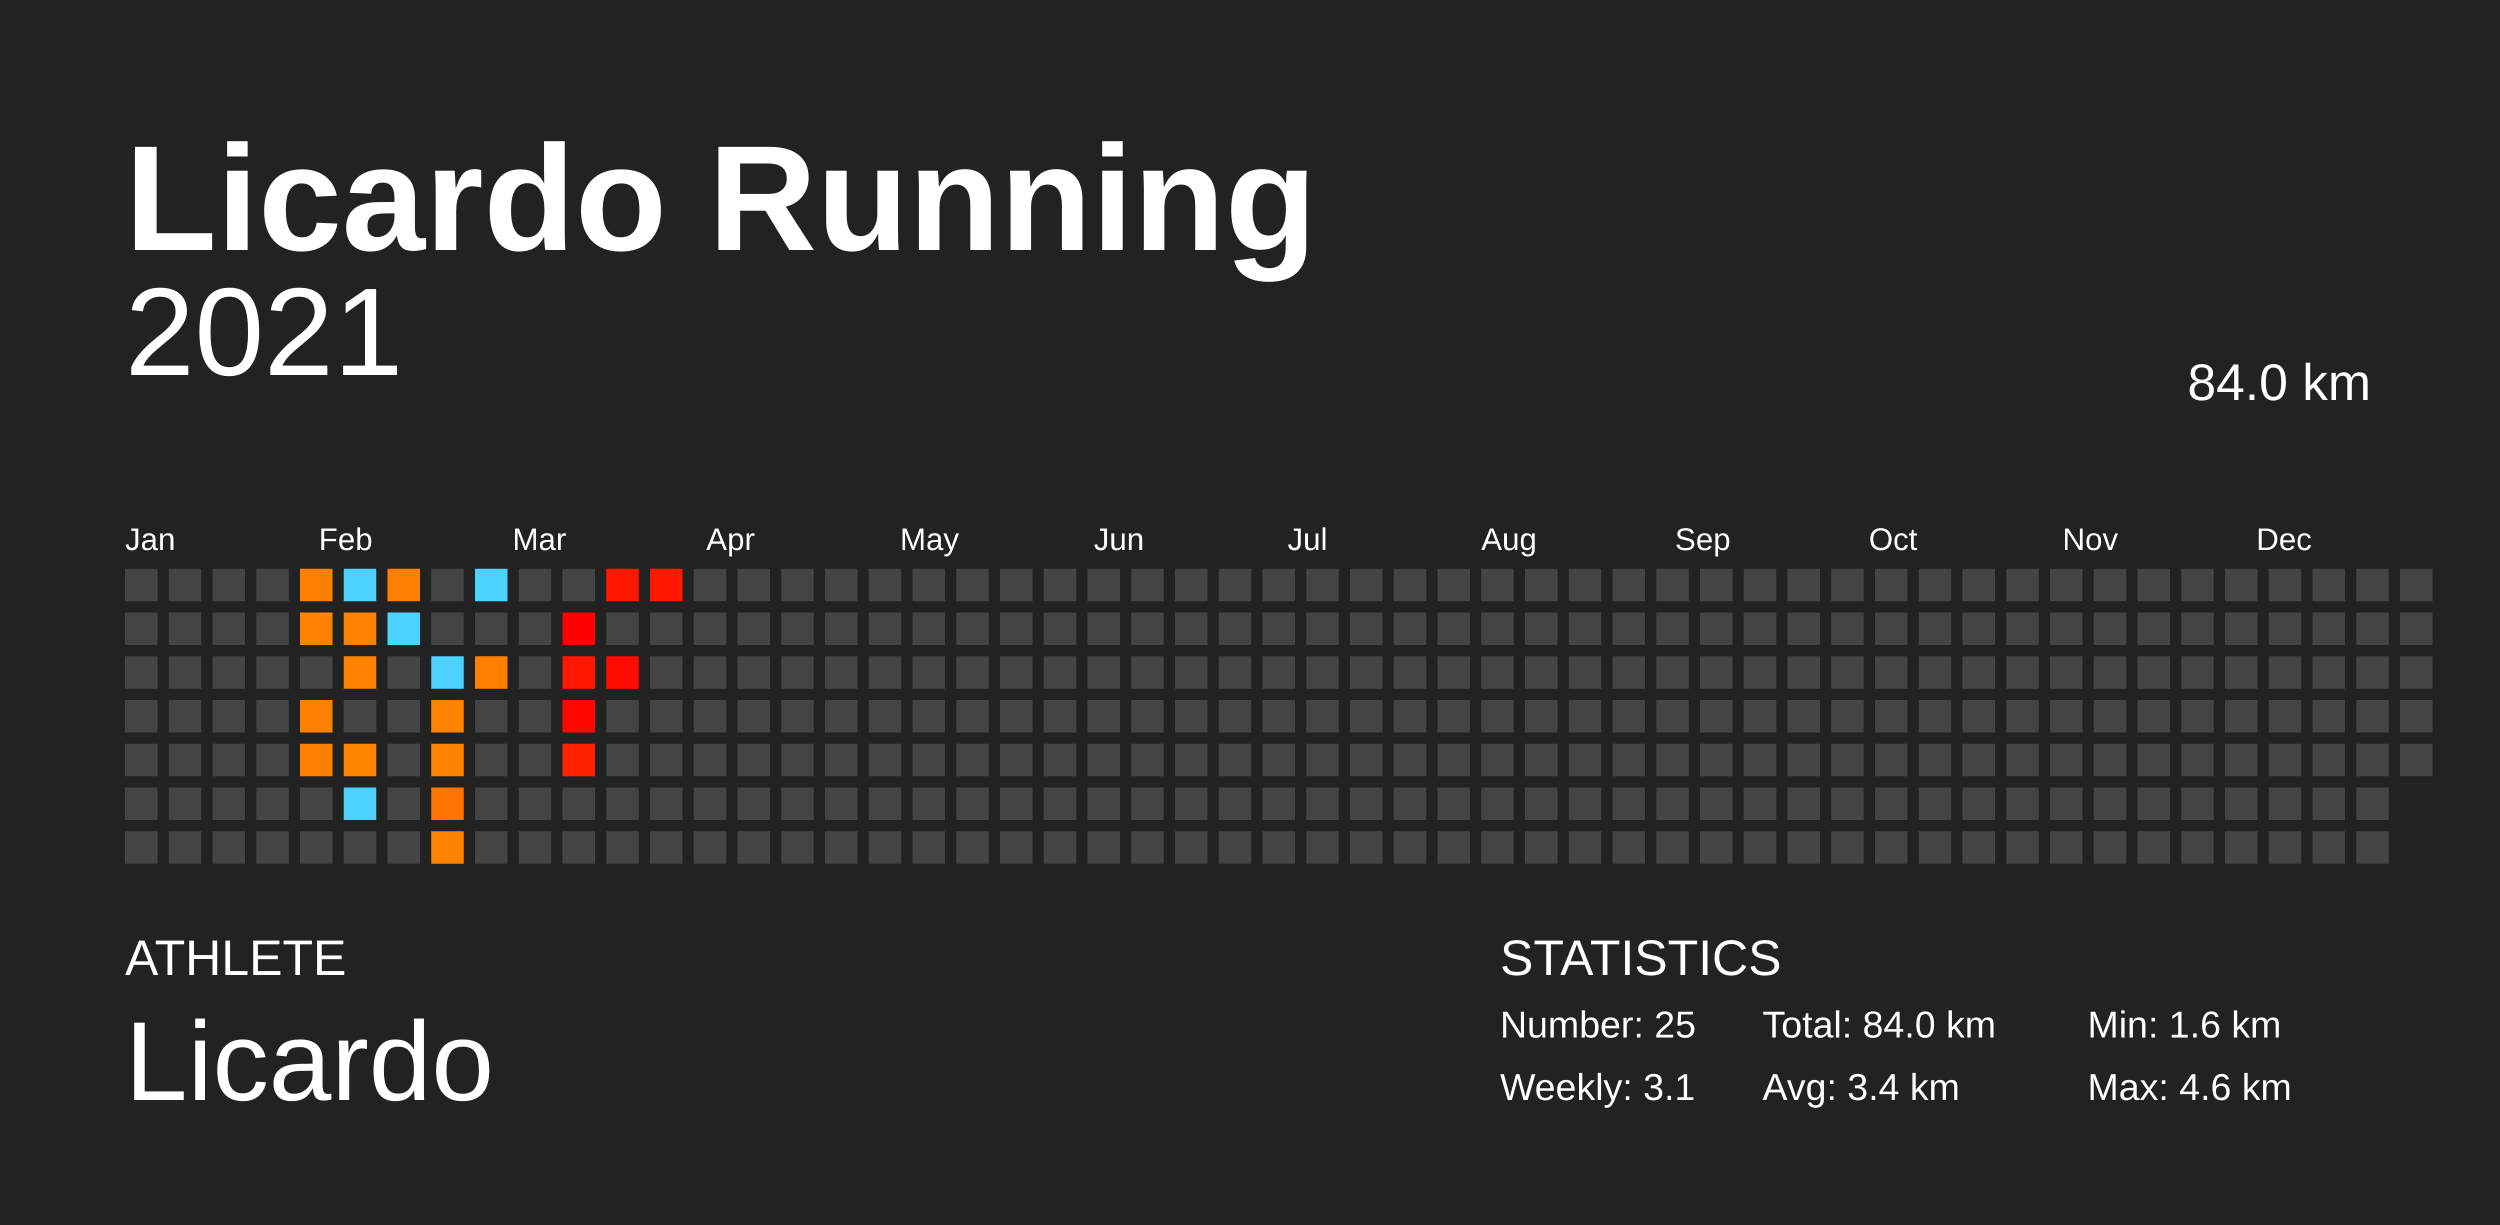
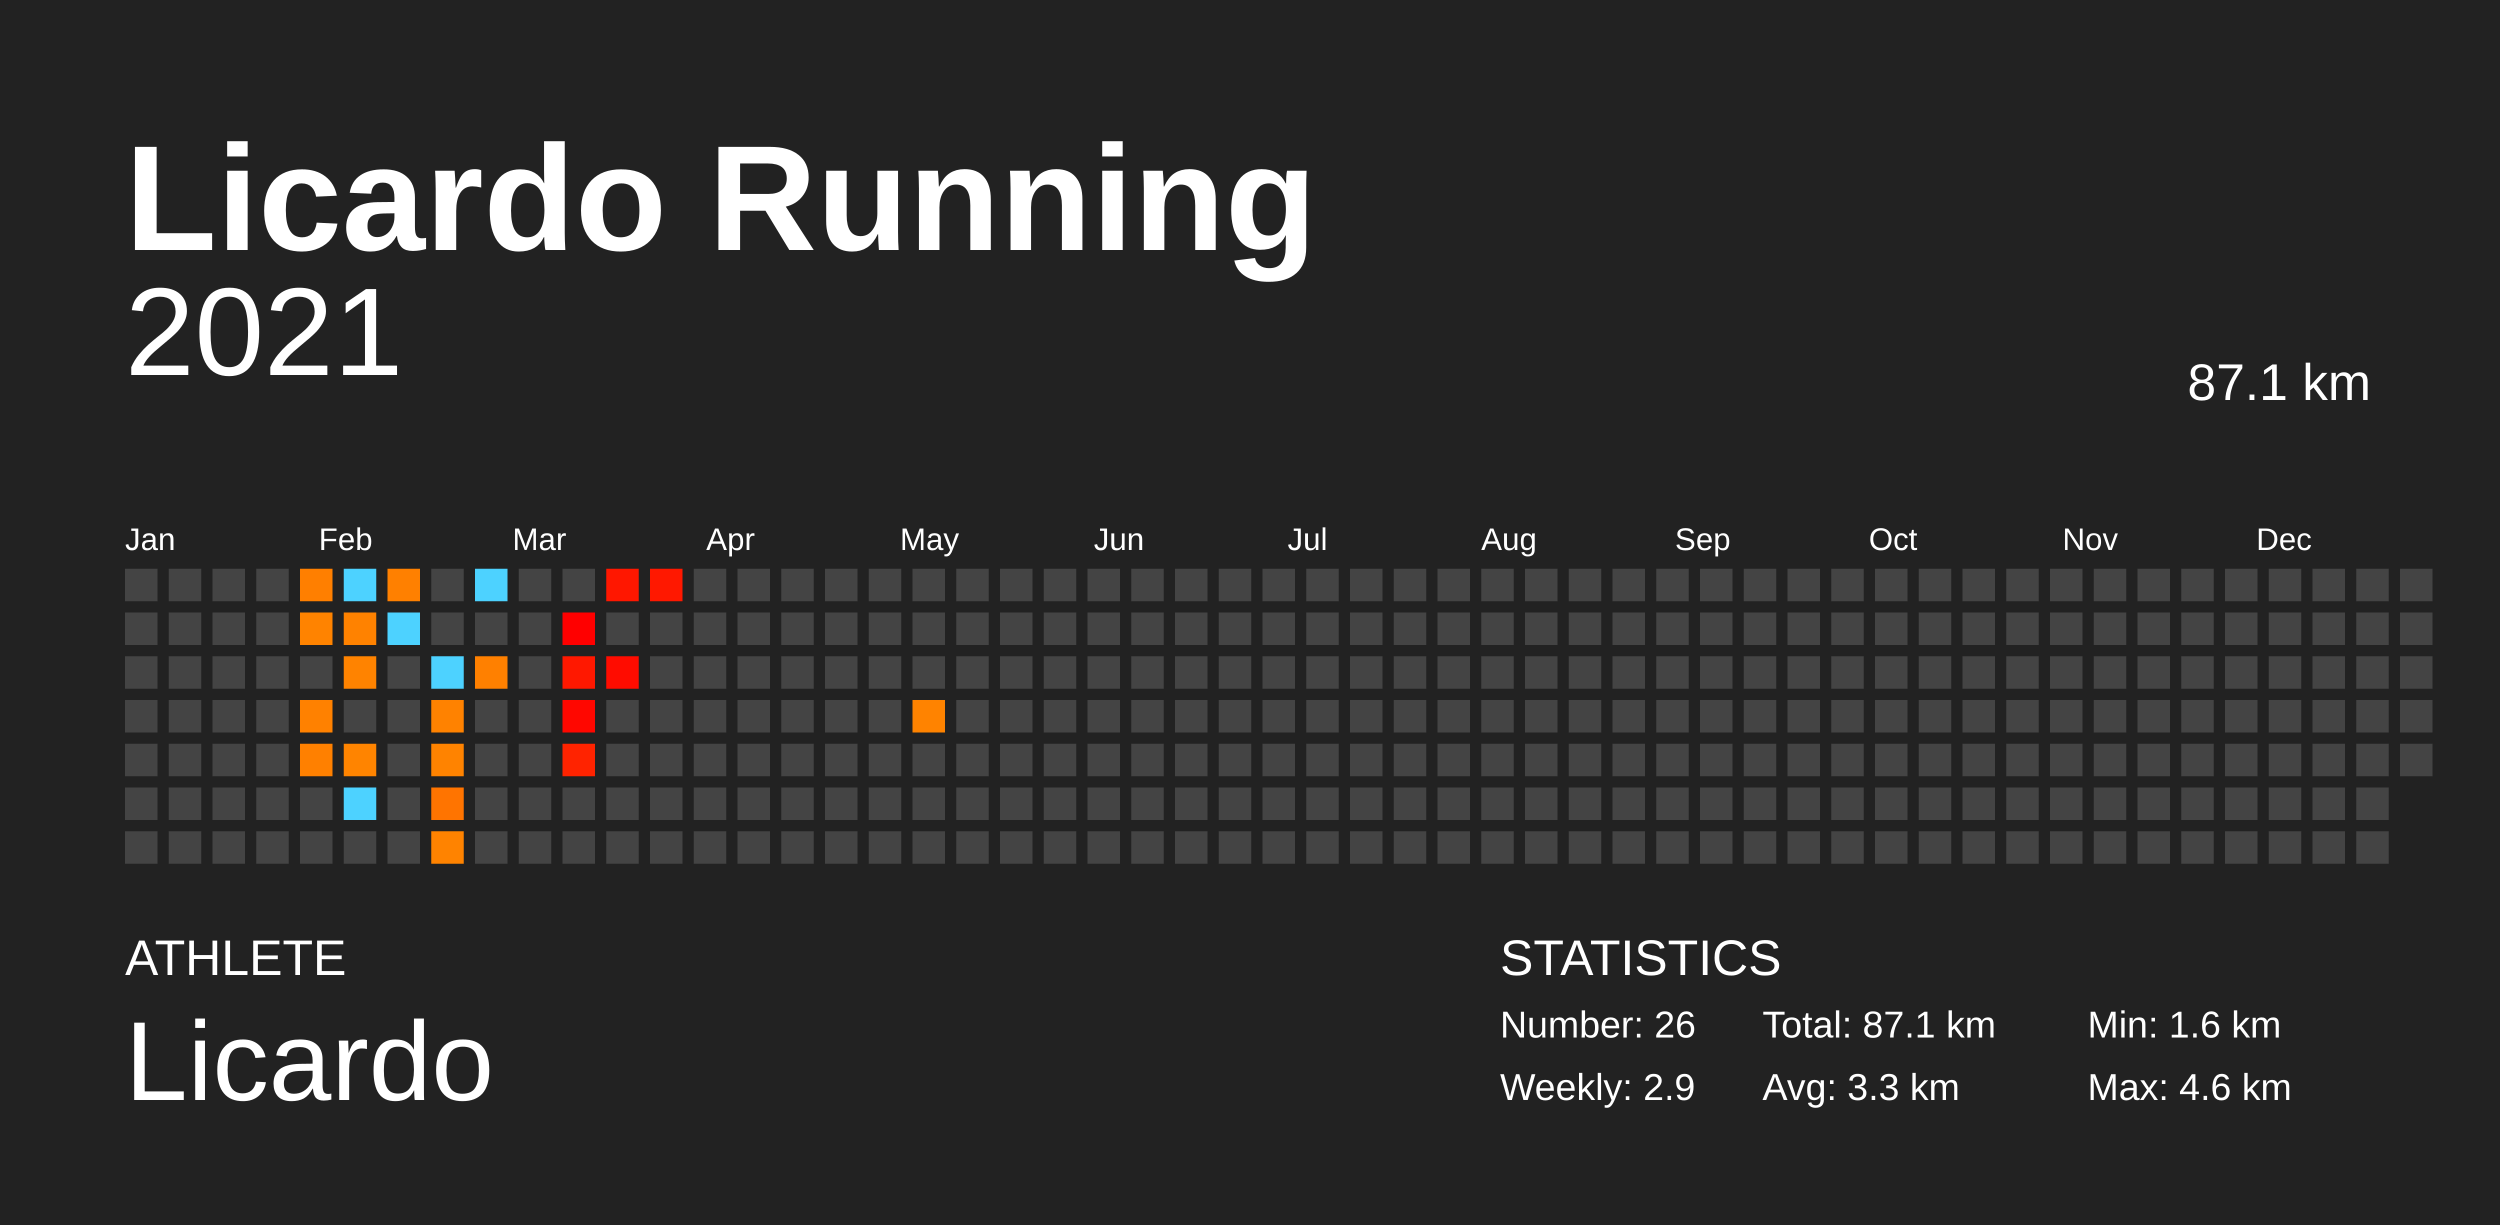
<svg xmlns="http://www.w3.org/2000/svg" baseProfile="full" height="98mm" version="1.1" viewBox="0,0,200,98" width="200mm">
  <defs />
  <rect fill="#222222" height="98" width="200" x="0" y="0" />
  <text fill="#FFFFFF" style="font-size:12px; font-family:Arial; font-weight:bold;" x="10" y="20">Licardo Running</text>
  <text fill="#FFFFFF" style="font-size:4px; font-family:Arial" x="10" y="78">ATHLETE</text>
  <text fill="#FFFFFF" style="font-size:9px; font-family:Arial" x="10" y="88">Licardo</text>
  <text fill="#FFFFFF" style="font-size:4px; font-family:Arial" x="120" y="78">STATISTICS</text>
-   <text fill="#FFFFFF" style="font-size:3px; font-family:Arial" x="120" y="83">Number: 25</text>
-   <text fill="#FFFFFF" style="font-size:3px; font-family:Arial" x="120" y="88">Weekly: 3.1</text>
-   <text fill="#FFFFFF" style="font-size:3px; font-family:Arial" x="141" y="83">Total: 84.0 km</text>
-   <text fill="#FFFFFF" style="font-size:3px; font-family:Arial" x="141" y="88">Avg: 3.4 km</text>
+   <text fill="#FFFFFF" style="font-size:3px; font-family:Arial" x="120" y="83">Number: 26</text>
+   <text fill="#FFFFFF" style="font-size:3px; font-family:Arial" x="120" y="88">Weekly: 2.9</text>
+   <text fill="#FFFFFF" style="font-size:3px; font-family:Arial" x="141" y="83">Total: 87.1 km</text>
+   <text fill="#FFFFFF" style="font-size:3px; font-family:Arial" x="141" y="88">Avg: 3.3 km</text>
  <text fill="#FFFFFF" style="font-size:3px; font-family:Arial" x="167" y="83">Min: 1.6 km</text>
  <text fill="#FFFFFF" style="font-size:3px; font-family:Arial" x="167" y="88">Max: 4.6 km</text>
  <text alignment-baseline="hanging" fill="#FFFFFF" style="font-size:10.0px; font-family:Arial;" x="10" y="30">2021</text>
-   <text alignment-baseline="hanging" fill="#FFFFFF" style="font-size:4.125px; font-family:Arial;" x="175" y="32">84.0 km</text>
+   <text alignment-baseline="hanging" fill="#FFFFFF" style="font-size:4.125px; font-family:Arial;" x="175" y="32">87.1 km</text>
  <text fill="#FFFFFF" style="font-size:2.5px; font-family:Arial" x="10.0" y="44">Jan</text>
  <text fill="#FFFFFF" style="font-size:2.5px; font-family:Arial" x="25.5" y="44">Feb</text>
  <text fill="#FFFFFF" style="font-size:2.5px; font-family:Arial" x="41.0" y="44">Mar</text>
  <text fill="#FFFFFF" style="font-size:2.5px; font-family:Arial" x="56.5" y="44">Apr</text>
  <text fill="#FFFFFF" style="font-size:2.5px; font-family:Arial" x="72.0" y="44">May</text>
  <text fill="#FFFFFF" style="font-size:2.5px; font-family:Arial" x="87.5" y="44">Jun</text>
  <text fill="#FFFFFF" style="font-size:2.5px; font-family:Arial" x="103.0" y="44">Jul</text>
  <text fill="#FFFFFF" style="font-size:2.5px; font-family:Arial" x="118.5" y="44">Aug</text>
  <text fill="#FFFFFF" style="font-size:2.5px; font-family:Arial" x="134.0" y="44">Sep</text>
  <text fill="#FFFFFF" style="font-size:2.5px; font-family:Arial" x="149.5" y="44">Oct</text>
  <text fill="#FFFFFF" style="font-size:2.5px; font-family:Arial" x="165.0" y="44">Nov</text>
  <text fill="#FFFFFF" style="font-size:2.5px; font-family:Arial" x="180.5" y="44">Dec</text>
  <rect fill="#444444" height="2.6" width="2.6" x="10.0" y="45.5" />
  <rect fill="#444444" height="2.6" width="2.6" x="10.0" y="49.0" />
  <rect fill="#444444" height="2.6" width="2.6" x="10.0" y="52.5" />
  <rect fill="#444444" height="2.6" width="2.6" x="10.0" y="56.0" />
  <rect fill="#444444" height="2.6" width="2.6" x="10.0" y="59.5" />
  <rect fill="#444444" height="2.6" width="2.6" x="10.0" y="63.0" />
  <rect fill="#444444" height="2.6" width="2.6" x="10.0" y="66.5" />
  <rect fill="#444444" height="2.6" width="2.6" x="13.5" y="45.5" />
  <rect fill="#444444" height="2.6" width="2.6" x="13.5" y="49.0" />
  <rect fill="#444444" height="2.6" width="2.6" x="13.5" y="52.5" />
  <rect fill="#444444" height="2.6" width="2.6" x="13.5" y="56.0" />
  <rect fill="#444444" height="2.6" width="2.6" x="13.5" y="59.5" />
  <rect fill="#444444" height="2.6" width="2.6" x="13.5" y="63.0" />
  <rect fill="#444444" height="2.6" width="2.6" x="13.5" y="66.5" />
  <rect fill="#444444" height="2.6" width="2.6" x="17.0" y="45.5" />
  <rect fill="#444444" height="2.6" width="2.6" x="17.0" y="49.0" />
  <rect fill="#444444" height="2.6" width="2.6" x="17.0" y="52.5" />
  <rect fill="#444444" height="2.6" width="2.6" x="17.0" y="56.0" />
  <rect fill="#444444" height="2.6" width="2.6" x="17.0" y="59.5" />
  <rect fill="#444444" height="2.6" width="2.6" x="17.0" y="63.0" />
  <rect fill="#444444" height="2.6" width="2.6" x="17.0" y="66.5" />
  <rect fill="#444444" height="2.6" width="2.6" x="20.5" y="45.5" />
  <rect fill="#444444" height="2.6" width="2.6" x="20.5" y="49.0" />
  <rect fill="#444444" height="2.6" width="2.6" x="20.5" y="52.5" />
  <rect fill="#444444" height="2.6" width="2.6" x="20.5" y="56.0" />
  <rect fill="#444444" height="2.6" width="2.6" x="20.5" y="59.5" />
  <rect fill="#444444" height="2.6" width="2.6" x="20.5" y="63.0" />
  <rect fill="#444444" height="2.6" width="2.6" x="20.5" y="66.5" />
  <rect fill="#ff7f00" height="2.6" width="2.6" x="24.0" y="45.5" />
  <rect fill="#ff8300" height="2.6" width="2.6" x="24.0" y="49.0" />
  <rect fill="#444444" height="2.6" width="2.6" x="24.0" y="52.5" />
  <rect fill="#ff8100" height="2.6" width="2.6" x="24.0" y="56.0" />
  <rect fill="#ff8000" height="2.6" width="2.6" x="24.0" y="59.5" />
  <rect fill="#444444" height="2.6" width="2.6" x="24.0" y="63.0" />
  <rect fill="#444444" height="2.6" width="2.6" x="24.0" y="66.5" />
  <rect fill="#4dd2ff" height="2.6" width="2.6" x="27.5" y="45.5" />
  <rect fill="#ff8200" height="2.6" width="2.6" x="27.5" y="49.0" />
  <rect fill="#ff8300" height="2.6" width="2.6" x="27.5" y="52.5" />
  <rect fill="#444444" height="2.6" width="2.6" x="27.5" y="56.0" />
  <rect fill="#ff8400" height="2.6" width="2.6" x="27.5" y="59.5" />
  <rect fill="#4dd2ff" height="2.6" width="2.6" x="27.5" y="63.0" />
  <rect fill="#444444" height="2.6" width="2.6" x="27.5" y="66.5" />
  <rect fill="#ff8000" height="2.6" width="2.6" x="31.0" y="45.5" />
  <rect fill="#4dd2ff" height="2.6" width="2.6" x="31.0" y="49.0" />
  <rect fill="#444444" height="2.6" width="2.6" x="31.0" y="52.5" />
  <rect fill="#444444" height="2.6" width="2.6" x="31.0" y="56.0" />
  <rect fill="#444444" height="2.6" width="2.6" x="31.0" y="59.5" />
  <rect fill="#444444" height="2.6" width="2.6" x="31.0" y="63.0" />
  <rect fill="#444444" height="2.6" width="2.6" x="31.0" y="66.5" />
  <rect fill="#444444" height="2.6" width="2.6" x="34.5" y="45.5" />
  <rect fill="#444444" height="2.6" width="2.6" x="34.5" y="49.0" />
  <rect fill="#4dd2ff" height="2.6" width="2.6" x="34.5" y="52.5" />
  <rect fill="#ff8200" height="2.6" width="2.6" x="34.5" y="56.0" />
  <rect fill="#ff8300" height="2.6" width="2.6" x="34.5" y="59.5" />
  <rect fill="#ff7400" height="2.6" width="2.6" x="34.5" y="63.0" />
  <rect fill="#ff8300" height="2.6" width="2.6" x="34.5" y="66.5" />
  <rect fill="#4dd2ff" height="2.6" width="2.6" x="38.0" y="45.5" />
  <rect fill="#444444" height="2.6" width="2.6" x="38.0" y="49.0" />
  <rect fill="#ff8000" height="2.6" width="2.6" x="38.0" y="52.5" />
  <rect fill="#444444" height="2.6" width="2.6" x="38.0" y="56.0" />
  <rect fill="#444444" height="2.6" width="2.6" x="38.0" y="59.5" />
  <rect fill="#444444" height="2.6" width="2.6" x="38.0" y="63.0" />
  <rect fill="#444444" height="2.6" width="2.6" x="38.0" y="66.5" />
  <rect fill="#444444" height="2.6" width="2.6" x="41.5" y="45.5" />
  <rect fill="#444444" height="2.6" width="2.6" x="41.5" y="49.0" />
  <rect fill="#444444" height="2.6" width="2.6" x="41.5" y="52.5" />
  <rect fill="#444444" height="2.6" width="2.6" x="41.5" y="56.0" />
  <rect fill="#444444" height="2.6" width="2.6" x="41.5" y="59.5" />
  <rect fill="#444444" height="2.6" width="2.6" x="41.5" y="63.0" />
  <rect fill="#444444" height="2.6" width="2.6" x="41.5" y="66.5" />
  <rect fill="#444444" height="2.6" width="2.6" x="45.0" y="45.5" />
  <rect fill="#ff0000" height="2.6" width="2.6" x="45.0" y="49.0" />
  <rect fill="#ff1800" height="2.6" width="2.6" x="45.0" y="52.5" />
  <rect fill="#ff0700" height="2.6" width="2.6" x="45.0" y="56.0" />
  <rect fill="#ff2300" height="2.6" width="2.6" x="45.0" y="59.5" />
  <rect fill="#444444" height="2.6" width="2.6" x="45.0" y="63.0" />
  <rect fill="#444444" height="2.6" width="2.6" x="45.0" y="66.5" />
  <rect fill="#ff1700" height="2.6" width="2.6" x="48.5" y="45.5" />
  <rect fill="#444444" height="2.6" width="2.6" x="48.5" y="49.0" />
  <rect fill="#ff0c00" height="2.6" width="2.6" x="48.5" y="52.5" />
  <rect fill="#444444" height="2.6" width="2.6" x="48.5" y="56.0" />
  <rect fill="#444444" height="2.6" width="2.6" x="48.5" y="59.5" />
  <rect fill="#444444" height="2.6" width="2.6" x="48.5" y="63.0" />
  <rect fill="#444444" height="2.6" width="2.6" x="48.5" y="66.5" />
  <rect fill="#ff1800" height="2.6" width="2.6" x="52.0" y="45.5" />
  <rect fill="#444444" height="2.6" width="2.6" x="52.0" y="49.0" />
  <rect fill="#444444" height="2.6" width="2.6" x="52.0" y="52.5" />
  <rect fill="#444444" height="2.6" width="2.6" x="52.0" y="56.0" />
  <rect fill="#444444" height="2.6" width="2.6" x="52.0" y="59.5" />
  <rect fill="#444444" height="2.6" width="2.6" x="52.0" y="63.0" />
  <rect fill="#444444" height="2.6" width="2.6" x="52.0" y="66.5" />
  <rect fill="#444444" height="2.6" width="2.6" x="55.5" y="45.5" />
  <rect fill="#444444" height="2.6" width="2.6" x="55.5" y="49.0" />
  <rect fill="#444444" height="2.6" width="2.6" x="55.5" y="52.5" />
  <rect fill="#444444" height="2.6" width="2.6" x="55.5" y="56.0" />
  <rect fill="#444444" height="2.6" width="2.6" x="55.5" y="59.5" />
  <rect fill="#444444" height="2.6" width="2.6" x="55.5" y="63.0" />
  <rect fill="#444444" height="2.6" width="2.6" x="55.5" y="66.5" />
  <rect fill="#444444" height="2.6" width="2.6" x="59.0" y="45.5" />
  <rect fill="#444444" height="2.6" width="2.6" x="59.0" y="49.0" />
  <rect fill="#444444" height="2.6" width="2.6" x="59.0" y="52.5" />
  <rect fill="#444444" height="2.6" width="2.6" x="59.0" y="56.0" />
  <rect fill="#444444" height="2.6" width="2.6" x="59.0" y="59.5" />
  <rect fill="#444444" height="2.6" width="2.6" x="59.0" y="63.0" />
  <rect fill="#444444" height="2.6" width="2.6" x="59.0" y="66.5" />
  <rect fill="#444444" height="2.6" width="2.6" x="62.5" y="45.5" />
  <rect fill="#444444" height="2.6" width="2.6" x="62.5" y="49.0" />
  <rect fill="#444444" height="2.6" width="2.6" x="62.5" y="52.5" />
  <rect fill="#444444" height="2.6" width="2.6" x="62.5" y="56.0" />
  <rect fill="#444444" height="2.6" width="2.6" x="62.5" y="59.5" />
  <rect fill="#444444" height="2.6" width="2.6" x="62.5" y="63.0" />
  <rect fill="#444444" height="2.6" width="2.6" x="62.5" y="66.5" />
  <rect fill="#444444" height="2.6" width="2.6" x="66.0" y="45.5" />
  <rect fill="#444444" height="2.6" width="2.6" x="66.0" y="49.0" />
  <rect fill="#444444" height="2.6" width="2.6" x="66.0" y="52.5" />
  <rect fill="#444444" height="2.6" width="2.6" x="66.0" y="56.0" />
  <rect fill="#444444" height="2.6" width="2.6" x="66.0" y="59.5" />
  <rect fill="#444444" height="2.6" width="2.6" x="66.0" y="63.0" />
  <rect fill="#444444" height="2.6" width="2.6" x="66.0" y="66.5" />
  <rect fill="#444444" height="2.6" width="2.6" x="69.5" y="45.5" />
  <rect fill="#444444" height="2.6" width="2.6" x="69.5" y="49.0" />
  <rect fill="#444444" height="2.6" width="2.6" x="69.5" y="52.5" />
  <rect fill="#444444" height="2.6" width="2.6" x="69.5" y="56.0" />
  <rect fill="#444444" height="2.6" width="2.6" x="69.5" y="59.5" />
  <rect fill="#444444" height="2.6" width="2.6" x="69.5" y="63.0" />
  <rect fill="#444444" height="2.6" width="2.6" x="69.5" y="66.5" />
  <rect fill="#444444" height="2.6" width="2.6" x="73.0" y="45.5" />
  <rect fill="#444444" height="2.6" width="2.6" x="73.0" y="49.0" />
  <rect fill="#444444" height="2.6" width="2.6" x="73.0" y="52.5" />
-   <rect fill="#444444" height="2.6" width="2.6" x="73.0" y="56.0" />
+   <rect fill="#ff8300" height="2.6" width="2.6" x="73.0" y="56.0" />
  <rect fill="#444444" height="2.6" width="2.6" x="73.0" y="59.5" />
  <rect fill="#444444" height="2.6" width="2.6" x="73.0" y="63.0" />
  <rect fill="#444444" height="2.6" width="2.6" x="73.0" y="66.5" />
  <rect fill="#444444" height="2.6" width="2.6" x="76.5" y="45.5" />
  <rect fill="#444444" height="2.6" width="2.6" x="76.5" y="49.0" />
  <rect fill="#444444" height="2.6" width="2.6" x="76.5" y="52.5" />
  <rect fill="#444444" height="2.6" width="2.6" x="76.5" y="56.0" />
  <rect fill="#444444" height="2.6" width="2.6" x="76.5" y="59.5" />
  <rect fill="#444444" height="2.6" width="2.6" x="76.5" y="63.0" />
  <rect fill="#444444" height="2.6" width="2.6" x="76.5" y="66.5" />
  <rect fill="#444444" height="2.6" width="2.6" x="80.0" y="45.5" />
  <rect fill="#444444" height="2.6" width="2.6" x="80.0" y="49.0" />
  <rect fill="#444444" height="2.6" width="2.6" x="80.0" y="52.5" />
  <rect fill="#444444" height="2.6" width="2.6" x="80.0" y="56.0" />
  <rect fill="#444444" height="2.6" width="2.6" x="80.0" y="59.5" />
  <rect fill="#444444" height="2.6" width="2.6" x="80.0" y="63.0" />
  <rect fill="#444444" height="2.6" width="2.6" x="80.0" y="66.5" />
  <rect fill="#444444" height="2.6" width="2.6" x="83.5" y="45.5" />
  <rect fill="#444444" height="2.6" width="2.6" x="83.5" y="49.0" />
  <rect fill="#444444" height="2.6" width="2.6" x="83.5" y="52.5" />
  <rect fill="#444444" height="2.6" width="2.6" x="83.5" y="56.0" />
  <rect fill="#444444" height="2.6" width="2.6" x="83.5" y="59.5" />
  <rect fill="#444444" height="2.6" width="2.6" x="83.5" y="63.0" />
  <rect fill="#444444" height="2.6" width="2.6" x="83.5" y="66.5" />
  <rect fill="#444444" height="2.6" width="2.6" x="87.0" y="45.5" />
  <rect fill="#444444" height="2.6" width="2.6" x="87.0" y="49.0" />
  <rect fill="#444444" height="2.6" width="2.6" x="87.0" y="52.5" />
  <rect fill="#444444" height="2.6" width="2.6" x="87.0" y="56.0" />
  <rect fill="#444444" height="2.6" width="2.6" x="87.0" y="59.5" />
  <rect fill="#444444" height="2.6" width="2.6" x="87.0" y="63.0" />
  <rect fill="#444444" height="2.6" width="2.6" x="87.0" y="66.5" />
  <rect fill="#444444" height="2.6" width="2.6" x="90.5" y="45.5" />
  <rect fill="#444444" height="2.6" width="2.6" x="90.5" y="49.0" />
  <rect fill="#444444" height="2.6" width="2.6" x="90.5" y="52.5" />
  <rect fill="#444444" height="2.6" width="2.6" x="90.5" y="56.0" />
  <rect fill="#444444" height="2.6" width="2.6" x="90.5" y="59.5" />
  <rect fill="#444444" height="2.6" width="2.6" x="90.5" y="63.0" />
  <rect fill="#444444" height="2.6" width="2.6" x="90.5" y="66.5" />
  <rect fill="#444444" height="2.6" width="2.6" x="94.0" y="45.5" />
  <rect fill="#444444" height="2.6" width="2.6" x="94.0" y="49.0" />
  <rect fill="#444444" height="2.6" width="2.6" x="94.0" y="52.5" />
  <rect fill="#444444" height="2.6" width="2.6" x="94.0" y="56.0" />
  <rect fill="#444444" height="2.6" width="2.6" x="94.0" y="59.5" />
  <rect fill="#444444" height="2.6" width="2.6" x="94.0" y="63.0" />
  <rect fill="#444444" height="2.6" width="2.6" x="94.0" y="66.5" />
  <rect fill="#444444" height="2.6" width="2.6" x="97.5" y="45.5" />
  <rect fill="#444444" height="2.6" width="2.6" x="97.5" y="49.0" />
  <rect fill="#444444" height="2.6" width="2.6" x="97.5" y="52.5" />
  <rect fill="#444444" height="2.6" width="2.6" x="97.5" y="56.0" />
  <rect fill="#444444" height="2.6" width="2.6" x="97.5" y="59.5" />
  <rect fill="#444444" height="2.6" width="2.6" x="97.5" y="63.0" />
  <rect fill="#444444" height="2.6" width="2.6" x="97.5" y="66.5" />
  <rect fill="#444444" height="2.6" width="2.6" x="101.0" y="45.5" />
  <rect fill="#444444" height="2.6" width="2.6" x="101.0" y="49.0" />
  <rect fill="#444444" height="2.6" width="2.6" x="101.0" y="52.5" />
  <rect fill="#444444" height="2.6" width="2.6" x="101.0" y="56.0" />
  <rect fill="#444444" height="2.6" width="2.6" x="101.0" y="59.5" />
  <rect fill="#444444" height="2.6" width="2.6" x="101.0" y="63.0" />
  <rect fill="#444444" height="2.6" width="2.6" x="101.0" y="66.5" />
  <rect fill="#444444" height="2.6" width="2.6" x="104.5" y="45.5" />
  <rect fill="#444444" height="2.6" width="2.6" x="104.5" y="49.0" />
  <rect fill="#444444" height="2.6" width="2.6" x="104.5" y="52.5" />
  <rect fill="#444444" height="2.6" width="2.6" x="104.5" y="56.0" />
  <rect fill="#444444" height="2.6" width="2.6" x="104.5" y="59.5" />
  <rect fill="#444444" height="2.6" width="2.6" x="104.5" y="63.0" />
  <rect fill="#444444" height="2.6" width="2.6" x="104.5" y="66.5" />
  <rect fill="#444444" height="2.6" width="2.6" x="108.0" y="45.5" />
  <rect fill="#444444" height="2.6" width="2.6" x="108.0" y="49.0" />
  <rect fill="#444444" height="2.6" width="2.6" x="108.0" y="52.5" />
  <rect fill="#444444" height="2.6" width="2.6" x="108.0" y="56.0" />
  <rect fill="#444444" height="2.6" width="2.6" x="108.0" y="59.5" />
  <rect fill="#444444" height="2.6" width="2.6" x="108.0" y="63.0" />
  <rect fill="#444444" height="2.6" width="2.6" x="108.0" y="66.5" />
  <rect fill="#444444" height="2.6" width="2.6" x="111.5" y="45.5" />
  <rect fill="#444444" height="2.6" width="2.6" x="111.5" y="49.0" />
  <rect fill="#444444" height="2.6" width="2.6" x="111.5" y="52.5" />
  <rect fill="#444444" height="2.6" width="2.6" x="111.5" y="56.0" />
  <rect fill="#444444" height="2.6" width="2.6" x="111.5" y="59.5" />
  <rect fill="#444444" height="2.6" width="2.6" x="111.5" y="63.0" />
  <rect fill="#444444" height="2.6" width="2.6" x="111.5" y="66.5" />
  <rect fill="#444444" height="2.6" width="2.6" x="115.0" y="45.5" />
  <rect fill="#444444" height="2.6" width="2.6" x="115.0" y="49.0" />
  <rect fill="#444444" height="2.6" width="2.6" x="115.0" y="52.5" />
  <rect fill="#444444" height="2.6" width="2.6" x="115.0" y="56.0" />
  <rect fill="#444444" height="2.6" width="2.6" x="115.0" y="59.5" />
  <rect fill="#444444" height="2.6" width="2.6" x="115.0" y="63.0" />
  <rect fill="#444444" height="2.6" width="2.6" x="115.0" y="66.5" />
  <rect fill="#444444" height="2.6" width="2.6" x="118.5" y="45.5" />
  <rect fill="#444444" height="2.6" width="2.6" x="118.5" y="49.0" />
  <rect fill="#444444" height="2.6" width="2.6" x="118.5" y="52.5" />
  <rect fill="#444444" height="2.6" width="2.6" x="118.5" y="56.0" />
  <rect fill="#444444" height="2.6" width="2.6" x="118.5" y="59.5" />
  <rect fill="#444444" height="2.6" width="2.6" x="118.5" y="63.0" />
  <rect fill="#444444" height="2.6" width="2.6" x="118.5" y="66.5" />
  <rect fill="#444444" height="2.6" width="2.6" x="122.0" y="45.5" />
  <rect fill="#444444" height="2.6" width="2.6" x="122.0" y="49.0" />
  <rect fill="#444444" height="2.6" width="2.6" x="122.0" y="52.5" />
  <rect fill="#444444" height="2.6" width="2.6" x="122.0" y="56.0" />
  <rect fill="#444444" height="2.6" width="2.6" x="122.0" y="59.5" />
  <rect fill="#444444" height="2.6" width="2.6" x="122.0" y="63.0" />
  <rect fill="#444444" height="2.6" width="2.6" x="122.0" y="66.5" />
  <rect fill="#444444" height="2.6" width="2.6" x="125.5" y="45.5" />
  <rect fill="#444444" height="2.6" width="2.6" x="125.5" y="49.0" />
  <rect fill="#444444" height="2.6" width="2.6" x="125.5" y="52.5" />
  <rect fill="#444444" height="2.6" width="2.6" x="125.5" y="56.0" />
  <rect fill="#444444" height="2.6" width="2.6" x="125.5" y="59.5" />
  <rect fill="#444444" height="2.6" width="2.6" x="125.5" y="63.0" />
  <rect fill="#444444" height="2.6" width="2.6" x="125.5" y="66.5" />
  <rect fill="#444444" height="2.6" width="2.6" x="129.0" y="45.5" />
  <rect fill="#444444" height="2.6" width="2.6" x="129.0" y="49.0" />
  <rect fill="#444444" height="2.6" width="2.6" x="129.0" y="52.5" />
  <rect fill="#444444" height="2.6" width="2.6" x="129.0" y="56.0" />
  <rect fill="#444444" height="2.6" width="2.6" x="129.0" y="59.5" />
  <rect fill="#444444" height="2.6" width="2.6" x="129.0" y="63.0" />
  <rect fill="#444444" height="2.6" width="2.6" x="129.0" y="66.5" />
  <rect fill="#444444" height="2.6" width="2.6" x="132.5" y="45.5" />
  <rect fill="#444444" height="2.6" width="2.6" x="132.5" y="49.0" />
  <rect fill="#444444" height="2.6" width="2.6" x="132.5" y="52.5" />
  <rect fill="#444444" height="2.6" width="2.6" x="132.5" y="56.0" />
  <rect fill="#444444" height="2.6" width="2.6" x="132.5" y="59.5" />
  <rect fill="#444444" height="2.6" width="2.6" x="132.5" y="63.0" />
  <rect fill="#444444" height="2.6" width="2.6" x="132.5" y="66.5" />
  <rect fill="#444444" height="2.6" width="2.6" x="136.0" y="45.5" />
  <rect fill="#444444" height="2.6" width="2.6" x="136.0" y="49.0" />
  <rect fill="#444444" height="2.6" width="2.6" x="136.0" y="52.5" />
  <rect fill="#444444" height="2.6" width="2.6" x="136.0" y="56.0" />
  <rect fill="#444444" height="2.6" width="2.6" x="136.0" y="59.5" />
  <rect fill="#444444" height="2.6" width="2.6" x="136.0" y="63.0" />
  <rect fill="#444444" height="2.6" width="2.6" x="136.0" y="66.5" />
  <rect fill="#444444" height="2.6" width="2.6" x="139.5" y="45.5" />
  <rect fill="#444444" height="2.6" width="2.6" x="139.5" y="49.0" />
  <rect fill="#444444" height="2.6" width="2.6" x="139.5" y="52.5" />
  <rect fill="#444444" height="2.6" width="2.6" x="139.5" y="56.0" />
  <rect fill="#444444" height="2.6" width="2.6" x="139.5" y="59.5" />
  <rect fill="#444444" height="2.6" width="2.6" x="139.5" y="63.0" />
  <rect fill="#444444" height="2.6" width="2.6" x="139.5" y="66.5" />
  <rect fill="#444444" height="2.6" width="2.6" x="143.0" y="45.5" />
  <rect fill="#444444" height="2.6" width="2.6" x="143.0" y="49.0" />
  <rect fill="#444444" height="2.6" width="2.6" x="143.0" y="52.5" />
  <rect fill="#444444" height="2.6" width="2.6" x="143.0" y="56.0" />
  <rect fill="#444444" height="2.6" width="2.6" x="143.0" y="59.5" />
  <rect fill="#444444" height="2.6" width="2.6" x="143.0" y="63.0" />
  <rect fill="#444444" height="2.6" width="2.6" x="143.0" y="66.5" />
  <rect fill="#444444" height="2.6" width="2.6" x="146.5" y="45.5" />
  <rect fill="#444444" height="2.6" width="2.6" x="146.5" y="49.0" />
  <rect fill="#444444" height="2.6" width="2.6" x="146.5" y="52.5" />
  <rect fill="#444444" height="2.6" width="2.6" x="146.5" y="56.0" />
  <rect fill="#444444" height="2.6" width="2.6" x="146.5" y="59.5" />
  <rect fill="#444444" height="2.6" width="2.6" x="146.5" y="63.0" />
  <rect fill="#444444" height="2.6" width="2.6" x="146.5" y="66.5" />
  <rect fill="#444444" height="2.6" width="2.6" x="150.0" y="45.5" />
  <rect fill="#444444" height="2.6" width="2.6" x="150.0" y="49.0" />
  <rect fill="#444444" height="2.6" width="2.6" x="150.0" y="52.5" />
  <rect fill="#444444" height="2.6" width="2.6" x="150.0" y="56.0" />
  <rect fill="#444444" height="2.6" width="2.6" x="150.0" y="59.5" />
  <rect fill="#444444" height="2.6" width="2.6" x="150.0" y="63.0" />
  <rect fill="#444444" height="2.6" width="2.6" x="150.0" y="66.5" />
  <rect fill="#444444" height="2.6" width="2.6" x="153.5" y="45.5" />
  <rect fill="#444444" height="2.6" width="2.6" x="153.5" y="49.0" />
  <rect fill="#444444" height="2.6" width="2.6" x="153.5" y="52.5" />
  <rect fill="#444444" height="2.6" width="2.6" x="153.5" y="56.0" />
  <rect fill="#444444" height="2.6" width="2.6" x="153.5" y="59.5" />
  <rect fill="#444444" height="2.6" width="2.6" x="153.5" y="63.0" />
  <rect fill="#444444" height="2.6" width="2.6" x="153.5" y="66.5" />
  <rect fill="#444444" height="2.6" width="2.6" x="157.0" y="45.5" />
  <rect fill="#444444" height="2.6" width="2.6" x="157.0" y="49.0" />
  <rect fill="#444444" height="2.6" width="2.6" x="157.0" y="52.5" />
  <rect fill="#444444" height="2.6" width="2.6" x="157.0" y="56.0" />
  <rect fill="#444444" height="2.6" width="2.6" x="157.0" y="59.5" />
  <rect fill="#444444" height="2.6" width="2.6" x="157.0" y="63.0" />
  <rect fill="#444444" height="2.6" width="2.6" x="157.0" y="66.5" />
  <rect fill="#444444" height="2.6" width="2.6" x="160.5" y="45.5" />
  <rect fill="#444444" height="2.6" width="2.6" x="160.5" y="49.0" />
  <rect fill="#444444" height="2.6" width="2.6" x="160.5" y="52.5" />
  <rect fill="#444444" height="2.6" width="2.6" x="160.5" y="56.0" />
  <rect fill="#444444" height="2.6" width="2.6" x="160.5" y="59.5" />
  <rect fill="#444444" height="2.6" width="2.6" x="160.5" y="63.0" />
  <rect fill="#444444" height="2.6" width="2.6" x="160.5" y="66.5" />
  <rect fill="#444444" height="2.6" width="2.6" x="164.0" y="45.5" />
  <rect fill="#444444" height="2.6" width="2.6" x="164.0" y="49.0" />
  <rect fill="#444444" height="2.6" width="2.6" x="164.0" y="52.5" />
  <rect fill="#444444" height="2.6" width="2.6" x="164.0" y="56.0" />
  <rect fill="#444444" height="2.6" width="2.6" x="164.0" y="59.5" />
  <rect fill="#444444" height="2.6" width="2.6" x="164.0" y="63.0" />
  <rect fill="#444444" height="2.6" width="2.6" x="164.0" y="66.5" />
  <rect fill="#444444" height="2.6" width="2.6" x="167.5" y="45.5" />
  <rect fill="#444444" height="2.6" width="2.6" x="167.5" y="49.0" />
  <rect fill="#444444" height="2.6" width="2.6" x="167.5" y="52.5" />
  <rect fill="#444444" height="2.6" width="2.6" x="167.5" y="56.0" />
  <rect fill="#444444" height="2.6" width="2.6" x="167.5" y="59.5" />
  <rect fill="#444444" height="2.6" width="2.6" x="167.5" y="63.0" />
  <rect fill="#444444" height="2.6" width="2.6" x="167.5" y="66.5" />
  <rect fill="#444444" height="2.6" width="2.6" x="171.0" y="45.5" />
  <rect fill="#444444" height="2.6" width="2.6" x="171.0" y="49.0" />
  <rect fill="#444444" height="2.6" width="2.6" x="171.0" y="52.5" />
  <rect fill="#444444" height="2.6" width="2.6" x="171.0" y="56.0" />
  <rect fill="#444444" height="2.6" width="2.6" x="171.0" y="59.5" />
  <rect fill="#444444" height="2.6" width="2.6" x="171.0" y="63.0" />
  <rect fill="#444444" height="2.6" width="2.6" x="171.0" y="66.5" />
  <rect fill="#444444" height="2.6" width="2.6" x="174.5" y="45.5" />
  <rect fill="#444444" height="2.6" width="2.6" x="174.5" y="49.0" />
  <rect fill="#444444" height="2.6" width="2.6" x="174.5" y="52.5" />
  <rect fill="#444444" height="2.6" width="2.6" x="174.5" y="56.0" />
  <rect fill="#444444" height="2.6" width="2.6" x="174.5" y="59.5" />
  <rect fill="#444444" height="2.6" width="2.6" x="174.5" y="63.0" />
  <rect fill="#444444" height="2.6" width="2.6" x="174.5" y="66.5" />
  <rect fill="#444444" height="2.6" width="2.6" x="178.0" y="45.5" />
  <rect fill="#444444" height="2.6" width="2.6" x="178.0" y="49.0" />
  <rect fill="#444444" height="2.6" width="2.6" x="178.0" y="52.5" />
  <rect fill="#444444" height="2.6" width="2.6" x="178.0" y="56.0" />
  <rect fill="#444444" height="2.6" width="2.6" x="178.0" y="59.5" />
  <rect fill="#444444" height="2.6" width="2.6" x="178.0" y="63.0" />
  <rect fill="#444444" height="2.6" width="2.6" x="178.0" y="66.5" />
  <rect fill="#444444" height="2.6" width="2.6" x="181.5" y="45.5" />
  <rect fill="#444444" height="2.6" width="2.6" x="181.5" y="49.0" />
  <rect fill="#444444" height="2.6" width="2.6" x="181.5" y="52.5" />
  <rect fill="#444444" height="2.6" width="2.6" x="181.5" y="56.0" />
  <rect fill="#444444" height="2.6" width="2.6" x="181.5" y="59.5" />
  <rect fill="#444444" height="2.6" width="2.6" x="181.5" y="63.0" />
  <rect fill="#444444" height="2.6" width="2.6" x="181.5" y="66.5" />
  <rect fill="#444444" height="2.6" width="2.6" x="185.0" y="45.5" />
  <rect fill="#444444" height="2.6" width="2.6" x="185.0" y="49.0" />
  <rect fill="#444444" height="2.6" width="2.6" x="185.0" y="52.5" />
  <rect fill="#444444" height="2.6" width="2.6" x="185.0" y="56.0" />
  <rect fill="#444444" height="2.6" width="2.6" x="185.0" y="59.5" />
  <rect fill="#444444" height="2.6" width="2.6" x="185.0" y="63.0" />
  <rect fill="#444444" height="2.6" width="2.6" x="185.0" y="66.5" />
  <rect fill="#444444" height="2.6" width="2.6" x="188.5" y="45.5" />
  <rect fill="#444444" height="2.6" width="2.6" x="188.5" y="49.0" />
  <rect fill="#444444" height="2.6" width="2.6" x="188.5" y="52.5" />
  <rect fill="#444444" height="2.6" width="2.6" x="188.5" y="56.0" />
  <rect fill="#444444" height="2.6" width="2.6" x="188.5" y="59.5" />
  <rect fill="#444444" height="2.6" width="2.6" x="188.5" y="63.0" />
  <rect fill="#444444" height="2.6" width="2.6" x="188.5" y="66.5" />
  <rect fill="#444444" height="2.6" width="2.6" x="192.0" y="45.5" />
  <rect fill="#444444" height="2.6" width="2.6" x="192.0" y="49.0" />
  <rect fill="#444444" height="2.6" width="2.6" x="192.0" y="52.5" />
  <rect fill="#444444" height="2.6" width="2.6" x="192.0" y="56.0" />
  <rect fill="#444444" height="2.6" width="2.6" x="192.0" y="59.5" />
</svg>
